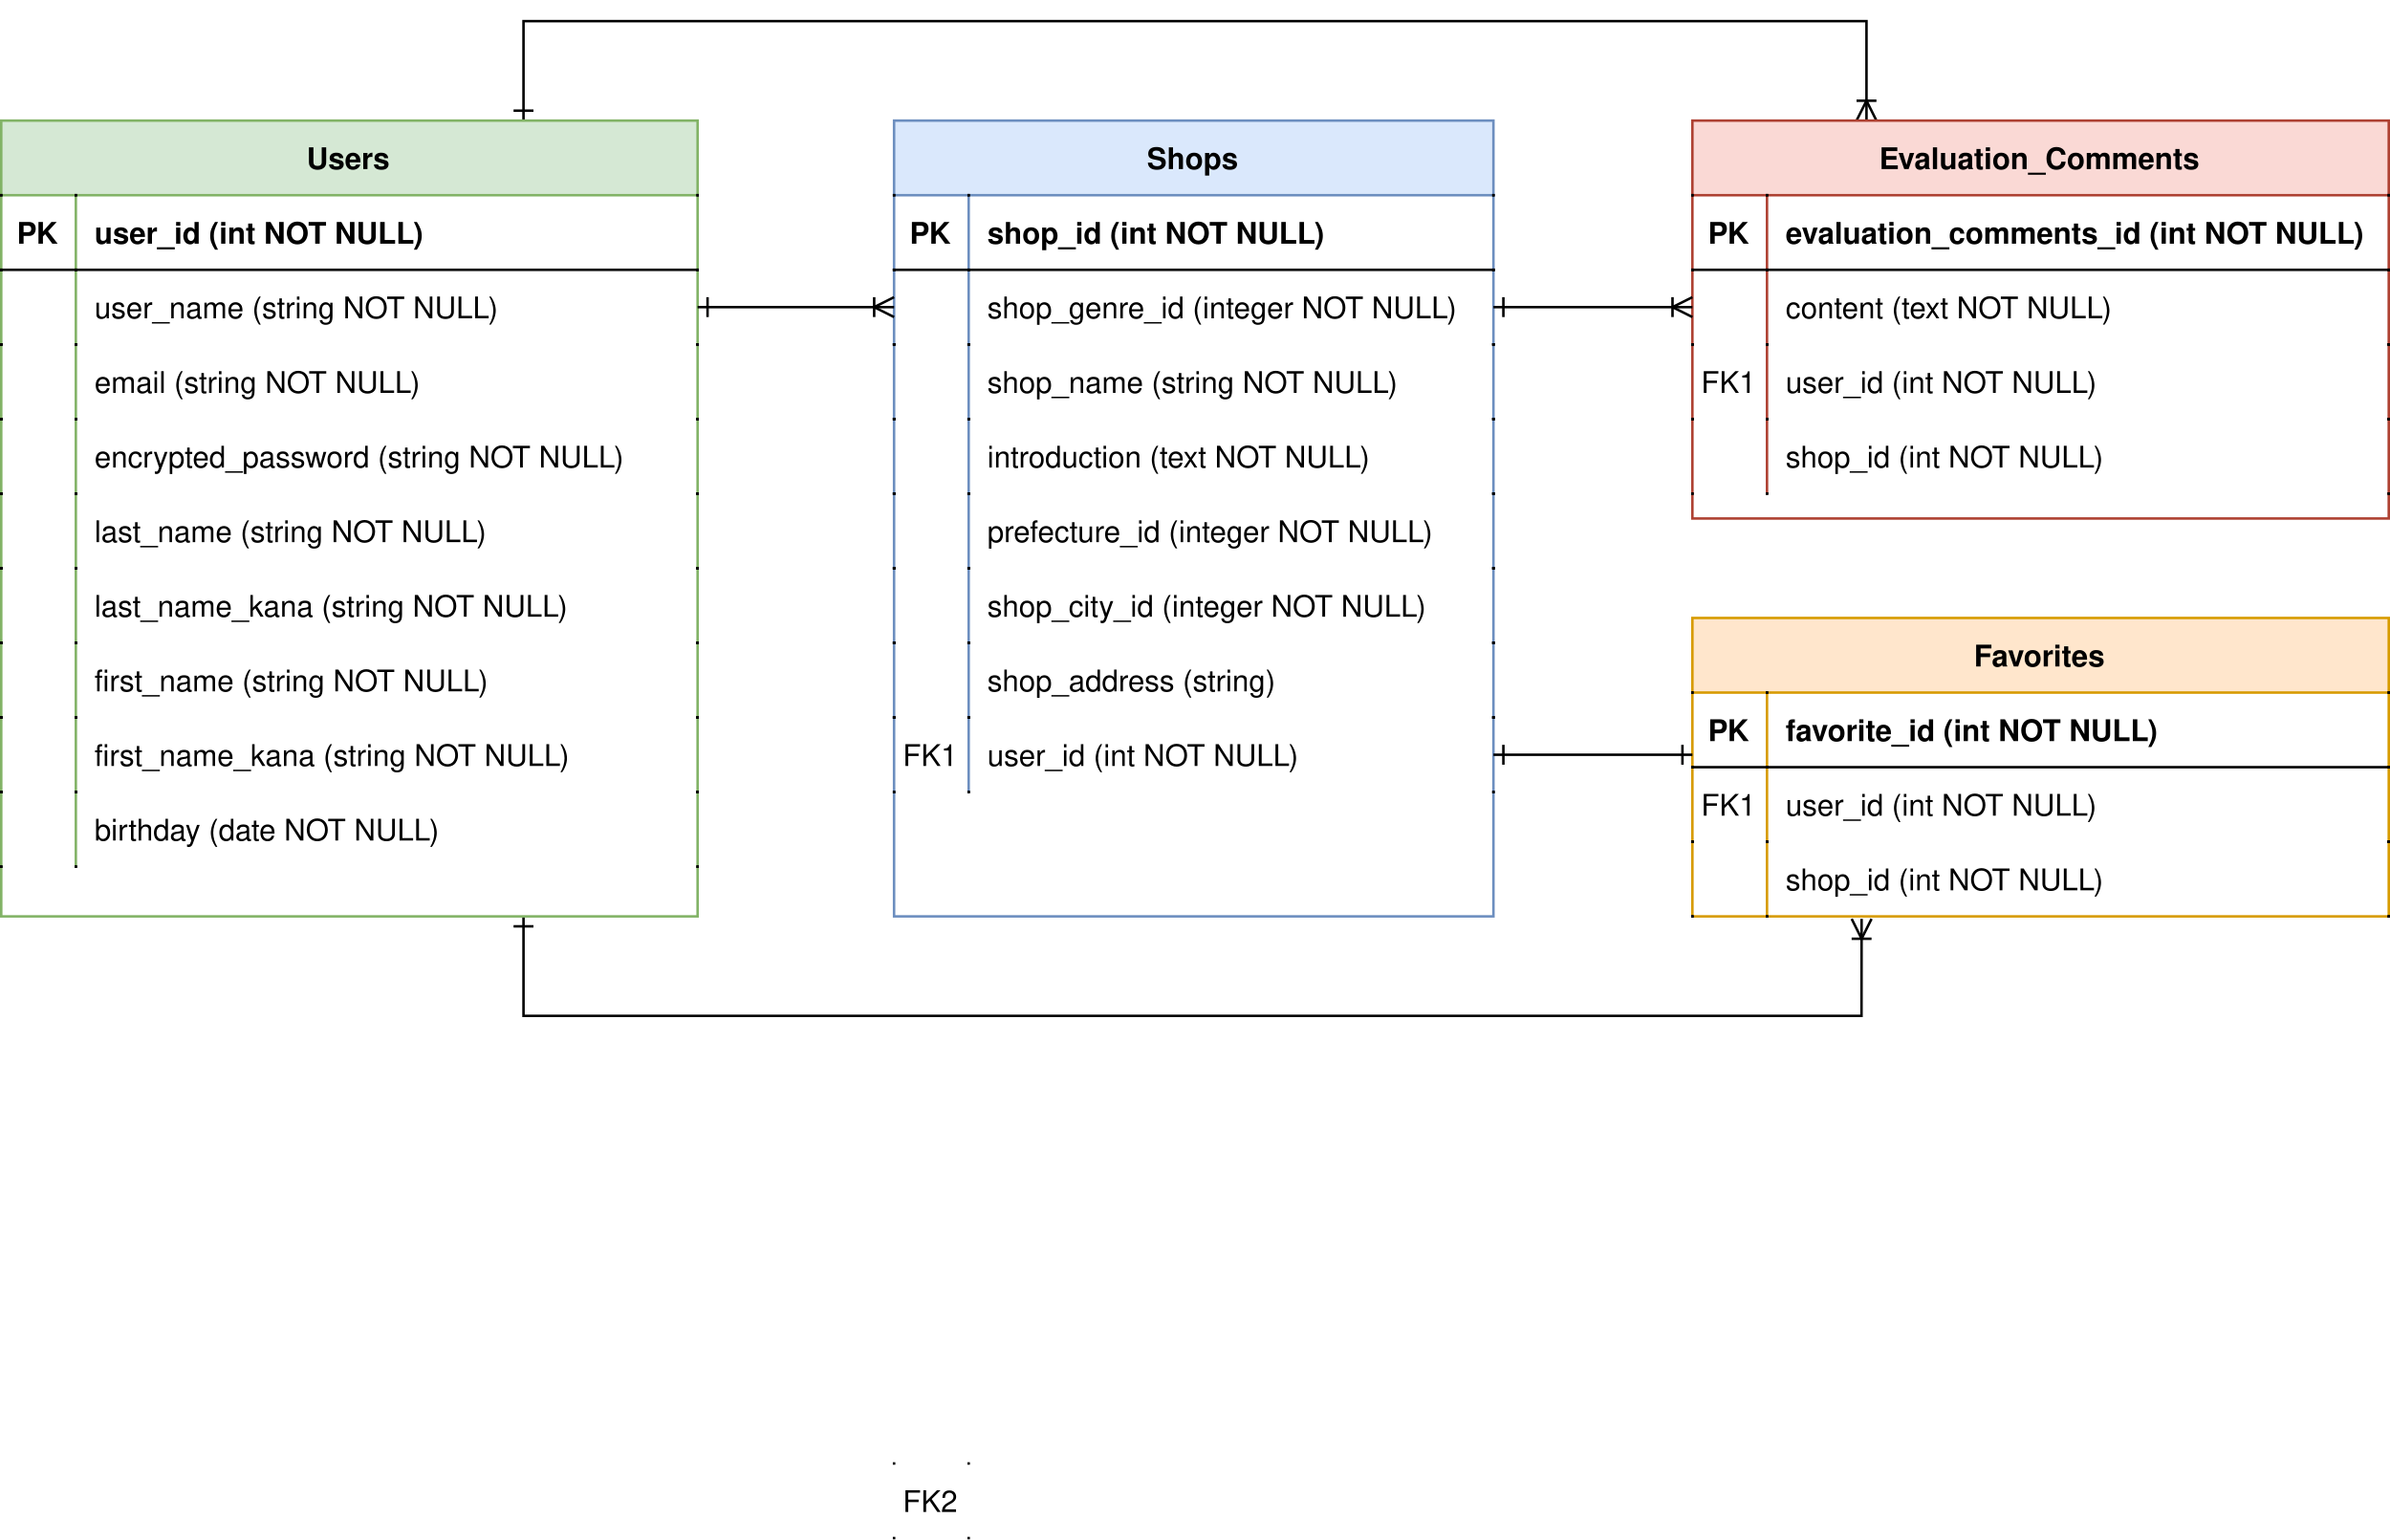
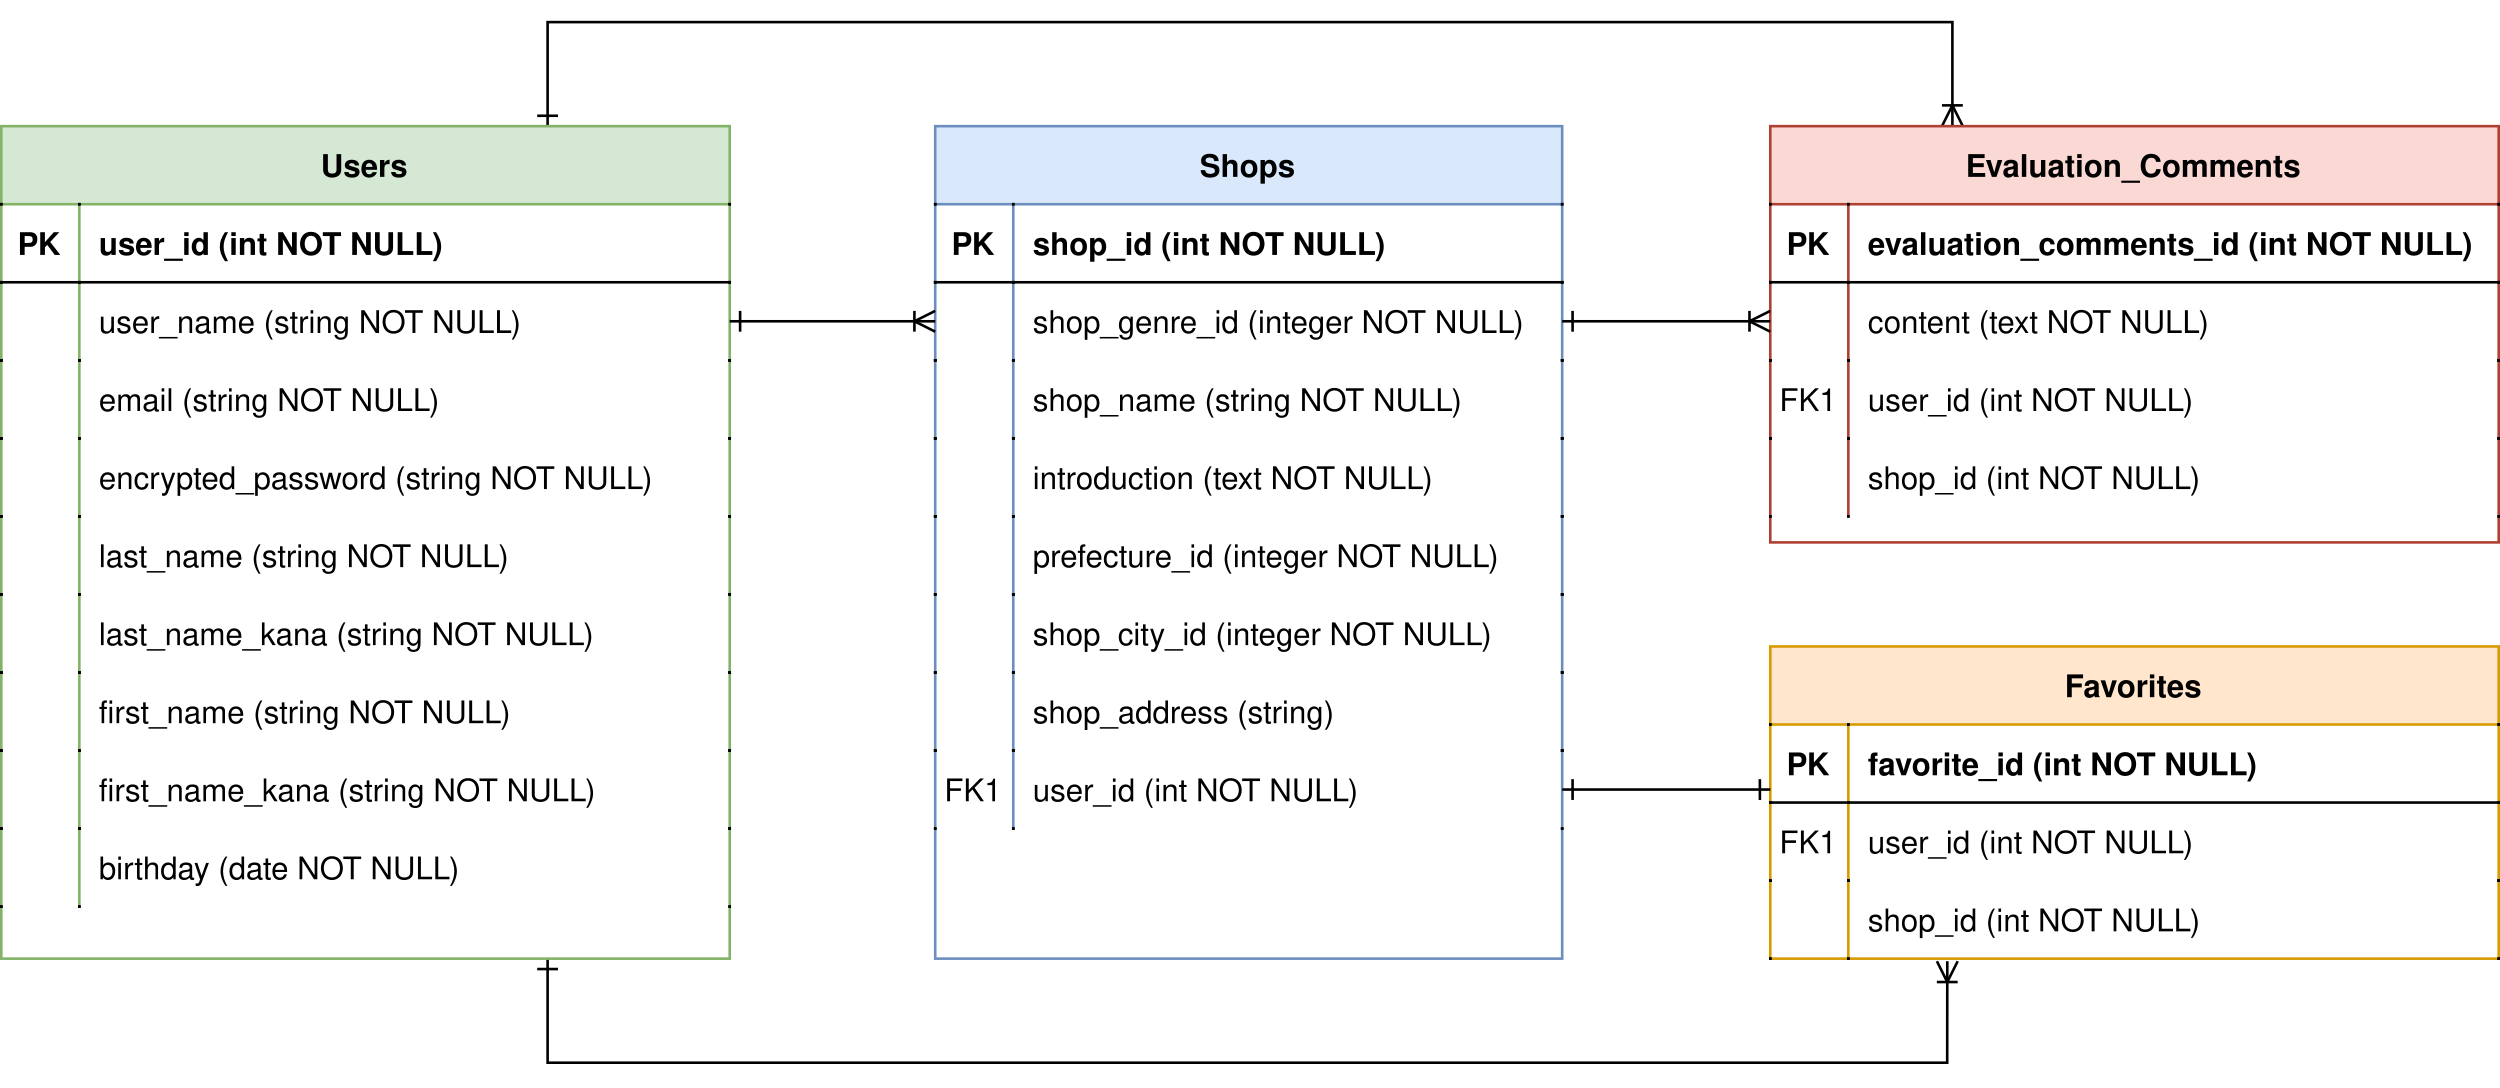
- <svg xmlns="http://www.w3.org/2000/svg" host="65bd71144e" version="1.1" width="961px" height="619px" viewBox="-0.5 -0.5 961 619" content="&lt;mxfile&gt;&lt;diagram id=&quot;bRpvGC1AFuZTaUJ9BBWk&quot; name=&quot;ページ1&quot;&gt;7Z3vc6I4GMf/Gmf23nRUfvry7LZ7M9u929nuzt6+6qQmKrNInBBbvb/+EkgQDWooqCXQ6XQgBgLP8+UDfJvEnnW7WH8iYDn/giEKe8M+XPesj73hcNQfsb+8YJMWWKN+WjAjAUyLBtuCx+A/JApltVUAUbxTkWIc0mC5WzjBUYQmdKcMEIJfd6tNcbjb6hLMkFLwOAGhWvozgHSelvpDb1v+Fwpmc9nywBUnvACysjiTeA4gfs0VWXc965ZgTNOlxfoWhTx2Mi7pdvcHPs0OjKCI6mxgpxu8gHAlzu1xjlkU04OjG3nG7DiXfJGCZ140jikgVCTG6rMCFmoKgggRVjBI1sMQLOMgqZ6WzIMQPoANXlG5I7k2ngZrBL+leeF1WYoe2M74Kt/5lO38URwM/xiEwSxiyxN2lrzFMUExO5YHEFNRYxqE4S0OMUkO34IA+dNJctwE/0a5T9yJj56noo1ceT/5YeVqREWQXxChaJ0rEhH+hPACUbJhVdZS3iL9Qu4Dmf3XrXiGttjtPCccS1YEQrCzbN9Zc9+YwEE0Y7HJ2rOd/sn2/H5Bc3utgZBFNwIUjfEqgnFeSGwhd6bbokRexVJzFKkdVBmLNg1AuD21fT3xxECCl98BmSEqCpY44HK4e2GZypST00GEIySrJWfojNkvO+fb/o3Tc9gB3LL1wXad/fLqhOkiYsJh8uZNIaayV8SVNqZ4KdoJ0VQeBhEB5cvPmFK8EJpUlWRrK2mzm6GTwjmim50UHsmXq+Tr6+cyGcPstKZhArd5ACGKUkpwIINtFgsSVBjVLJL7Id5ngxplRzvKubBaGtfHiaux5N7qvdo8JXsxA/sT+3jY/8CFPOz//c93/vfHw8Mf7zCvkvFp3XG8BJMgmj2kW7p7iXcqJn7dO3h5DUpeXseFoLW7epXgt5m7xXfw0tx1L8jdUaV8XejqVGPqa8fUIMrKF5J9zM5QRNAWtmjGnlIbD9wqOTcZsLLFjrAVCDu6IGEHw2YidqD/5mkSY61ixkZgwY/tA9Mv45SJeC2Rb6P5qppUHV/L8lXfc6oDsNW8nusBVj+sJgFWdXqYXgmGqwkNcMQZy6JhgGNQKeFGE1Z1izrCliasc0nCVnN1rkdYTzusJhFW9XSWBE3Z4a3aYBOUSLrJlJVPYB1lq1DWvyBlh9WcnatRNlNaqygrk7NvFEwCujEfsiVybjRkVbeog2xZyGb/17gIZKvZO9eDrKUdVpMgq1o7CWQBhATFcS8zZE3Bqn6Wjcaq6hF1WC2NVfuSWFU9nfvPg3d4URZcc652ZE0iq2rprGJETOqyVSnVRuNVNYjuwQsmAUXG9cWeTpE7KeyLDb3Rc1+2caa+2J58T5I9aov+L1bUOXpwrC+2LpSlitp5Gy3unptpv1IvaJ3+7G/KmGoBNbQbdKa9Vt1VLdUUmgqymnRnPd0ZukT6j9xpnVrloLW7mvXQ+UM1ELioP/TZCKz6Q015kbFaaRFZqkVk/otMiVQbjdfOJ6oBr0Wdoc+G12p9f67H1laaRJZqEpk2rq9Sqk1mq+8p6URwhuRjv8gG4U0hKKI9pwu2u+SNEK0D+i8vvvEcsfpL1OLLH9f5lY1cidjhpVsNHbn+K//hdrtkTW54yMJBEfyTz8DAiu++sSP+jr+AaJN+cB/wc082TzytnYqyMFcpDQePQU4Thf5QjFdkImpJE57Kuwpb9frFciIoBDR42d3/QbGw4wWbXAVxD9ru+StOr9D1noYE9gXi7w9U90bHqrOFtP23ymukcr8GeQ205WVbeX0NbvqWdUJjydpXRAJ2lonZeUx4WorSVGd9wkvRdm3h2aeU5/vH6leWnoxM7q72g70xGGd9Qwf50O4VWN/+8Nly3SPyPagw/ZuivZv0whEhhU+ZdTjftuqjlnk4afiLwYHpP/QtuSs437bqnDbU+bb1LxWDXhVs1ek0zYY57XqXSL3Jrw52N4SyBvpe0vW2GzqE0m7lEEpbtT0T1po/Rr1Evo0GbDeCsgbAXtL3ths6gtJu5QhKW+0ghxYgCA2Hay0DJxsPV9liB9cqcNX3e2qgq9PQkZOOflgNoqujWj0ompDNkiL4tARx/IoJNBu1JRJvNGq77nF1oLZoKpCzobah4yedVnaOc1RfJ2RSbYFTUCLfRhO26yFXB2GLpgE5G2Eb2kXOaWUXOUc1djLCPv0GETAcs11nuSQM1aZR7zCbJq5oIpBzYVb+e61xmNXv320QZl3V4ZkGpB1PsvoJNxmxruoadYgtj9iiSUHOhthq9s7VEJtJrV2IVZ2dLWJb8ChbIutGc7bV35xXG2e9S3K2mslzPc628rvyXNXfeQ4IncNkUMUHyNoxEq+1fD9e8/Gq+kX3n5txuZbv3Lz3TbRuQZfWpl/NkvO5fN7xZcC/zOLpFi8WSAyOMmlo0RTAEXR6BUOLALIH1rB3amiRIqICqR3U1f6sWtp9TQZuDXdbrxtbpJPCQ4NcrzC2yFOtgwaNLToVZ/OfmDzVR0Bbxk4EY80favRGJZj8OOW3Gsba99MTML7kUCO/mo970affE1H1zUevr6KXP5miBLJGfVHbG3NtMly9bhxnDXC95DAjTzVv3/PshacCaxvPV+/AUE6DnmUrpdpovHajOGvA60UHGnkNGsZ5Kqye+XBVe+WZOX3hG1NtMlzlHGIV55eTy8kkhDdyqrlT08v18lMX3mQzGZacvPAdzCEnXgDyc8j5xVrSnkJO2ycYdQmsnEC/IH8HXmRrT+BIfe84dwJrTURNKRjWMueiOkni/jfLyFc/uYs052KrMihlqwRjmq9OwHL+BUPEa/wP&lt;/diagram&gt;&lt;/mxfile&gt;">
+ <svg xmlns="http://www.w3.org/2000/svg" host="65bd71144e" version="1.1" width="961px" height="418px" viewBox="-0.5 -0.5 961 418" content="&lt;mxfile&gt;&lt;diagram id=&quot;bRpvGC1AFuZTaUJ9BBWk&quot; name=&quot;ページ1&quot;&gt;7Z1hc6I4GMc/jTN7bzoiIPjydNu9meve7Wx3525fdVITlVkkToyt3qe/BBJEgxoK4hLodDoQA4Hn+fMD/k1iz54st58IWC0+Y4jC3qAPtz37Y28wGPQ99pcX7JICe9RPCuYkgEmRtS94Cv5DolBW2wQQrQ8qUoxDGqwOC6c4itCUHpQBQvDbYbUZDg9bXYE5UgqepiBUS/8JIF0kpf7A25f/gYL5QrZsDUfJJ0sgK4szWS8AxG+ZIvu+Z08IxjRZWm4nKOSxk3FJtns48Wl6YARFVGcDJ9ngFYQbcW5PC8yimBwc3ckzZse54osUvPCi8ZoCQkVi7D4rYKGmIIgQYQVWvB6GYLUO4upJySII4SPY4Q2VO5Jr41mwRfBrkhdel6Xoke2Mr/Kdz9jOn8TB8I9BGMwjtjxlZ8lbHBO0ZsfyCNZU1JgFYTjBISbx4dsQIH82jY+b4J8o88lw6qOXmWgjU96Pf1i5GlER5FdEKNpmikSEPyG8RJTsWJWtlLdIv5C7JbP/thfPwBG7XWSEY8uKQAh2nu47be4rEziI5iw2aXuO27/Ynt/Pae6oNRCy6EaAojHeRHCdFRJbyJzpviiWV77UXEVqJ1XGok0DEO5P7VhPPDGQ4NU3QOaIioIVDrgc7l9ZplLlZHQQ4QjJavEZumP2y8550r9zey47gAlbt/br7JdXJ0wXERMOkzdvCjGVvSGutDHFK9FOiGbyMIgIKF9+wZTipdCkqiRHW0m7wwxdFM4Z3Ryk8Ey+hkq+vvxZJGOYndYsjOG2CCBEUUIJDmSwz2JOgnKjmkbyOMTHbFCj7GpHORNWW+P6uHA1FtxbtVebp2RvzcD+zD4e9D9wIQ/6f/39jf/9/vj42y+YV8n4pO54vQLTIJo/JlsOjxLvlkz8tnfy8rIKXl7nhaC1u2qV4LeZu/l38MLcHdbI3VGpfNV0daox9bVjahBl5QvJMWbnKCJoD1s0Z0+pjQdumZybDFjZYkfYEoQd1UhYa9BMxFr6b54mMdbOZ2wElvzYPjD9Mk6ZiNcC+Taar6pJ1fG1KF/1PacqAFvO67kdYPXDahJgVaeH6ZVguJnSAEecsSwaBjgGpRJuNGFVt6gjbGHCunUStpyrczvCetphNYmwqqezImjGDm/TBpugQNJNpqx8AusoW4ayfo2UHZRzdm5G2VRpraKsTM6xUTAN6M58yBbIudGQVd2iDrJFIZv+X6MWyJazd24HWVs7rCZBVrV2YsgCCAlar3upIWsKVvWzbDRWVY+ow2phrDp1YlX1dB7+tH7BizLnmhtqR9YksqqWzmaNiEldtkql2mi8qgbRA3jFJKDIuL7YsxkaTnP7YkNv9NKXbVypL7Yn35Nkj9q8/4vldY62zvXF1oWyVFE7b6P53XNT7ZfqBa3Tn/1dGVMtoIZ2g06116q7qq2aQjNBVpPurJc7QxdI/5k7rVupHLR2V7EeOn+oAgLn9Ye+GoFVf6gpLzJ2Ky0iW7WIzH+RKZBqo/Ha+UQV4DWvM/TV8Fqu78/t2NpKk8hWTSLTxvWVSrXJbPU9JZ0IzpF87BfZILwpBEW0F3TJdhe/EaJtQP/lxXeeK1Z/iFp8+eM2u7KTKxE7vGSrgSvXf2Q/3G8Xr8kNT1k4KIK/8xkYWPH9V3bE3/BnEO2SDx4Cfu7x5rGndVBRFmYqqUqRj4V4Q6YiRNJzp/ImwlY9UcbDd1ZOBIWABq/oYO8nxcKOF+wyFcQ9aL/nLzi5QrdHGhLYF4h/OFHdG52rzhaS9t8rr5HK/QrkZWnLy7Gz+rLu+rZ9QWPx2hdEAnaWsdl5TnhaitJU57uFJ0n2iwnPuaQ83z9Xv7T0ZKgyd7Xv7I3BOOsbusiHTi/H+vYHL/ZweEa+JyWnf1N0DpOeOyIk9ymzCufbUX3UIg8nDX8xODH9h74ldwPn21Gd04Y6347+pWLQq4KjOp2m2TCXXe8CqTf51cHphlBWQN86XW+noUMonVYOoXRU2zNmrflj1Avk22jAdiMoKwBsnb6309ARlE4rR1A6agc5tARBaDhcKxk42Xi4yhY7uJaBq77fUwFd3YaOnHT1w2oQXV3V6kHRlOxWFMHnFViv3zCBZqO2QOKNRm3XPa4K1OZNBXI11DZ0/KTbys5xrurrhEyqLXAKCuTbaMJ2PeSqIGzeNCBXI2xDu8i5rewi56rGTkrY558gAoZjtussF4eh3DTqHWaTxOVNBHItzMp/rzUOs/r9uw3C7FB1eGYBaceTrH7CTUbsUHWNOsQWR2zepCBXQ2w5e+dmiE2l1i7Eqs7OHrEteJQtkHWjOdvqb86rjLNenZwtZ/LcjrOt/K68oervvASELmA8qOIDZO0YiddKvh+v8XiVXMhk/54vA/7lB88TvFwiMZjGpKEoMwBH0O3lDEUByLHsQa/WWZi0+yZYwwro7HVjUZQUeoVvqHWORfHUV82GjkXx9K8Vg+6wnvreifaMnQrGtmtoSgElmHz79VsN4/z7aXEY1zk0xS/n+93uG2pbiV5fRS9/MkUxZI39Yq8CuTYZrl437q8CuNY5LMVTzb6mzHbntXLon3di6J9Bz7KlUm00XrtRfxXgtdaBKV5Dh/15rRz256m9uMyf7q5Aqk2Gq5xzquR8ZHI5nrTuTk5Ndmk6sl52qru7dOa7gpPd1T/nmLgvZ+ccE2GsbsoxbZ9g1CWwaAL9nPxZt0rgSH3vuHYCK03E+1IwuM4cfeqkesffRCJf/eQuEhGIrYqglK0SjGm2OgGrxWcMEa/xPw==&lt;/diagram&gt;&lt;/mxfile&gt;">
  <defs>
    <clipPath id="mx-clip-359-78-30-30-0">
      <rect x="359" y="78" width="30" height="30" />
    </clipPath>
    <clipPath id="mx-clip-395-78-205-30-0">
      <rect x="395" y="78" width="205" height="30" />
    </clipPath>
    <clipPath id="mx-clip-395-108-205-30-0">
      <rect x="395" y="108" width="205" height="30" />
    </clipPath>
    <clipPath id="mx-clip-395-138-205-30-0">
      <rect x="395" y="138" width="205" height="30" />
    </clipPath>
    <clipPath id="mx-clip-395-168-205-30-0">
      <rect x="395" y="168" width="205" height="30" />
    </clipPath>
    <clipPath id="mx-clip-395-198-205-30-0">
      <rect x="395" y="198" width="205" height="30" />
    </clipPath>
    <clipPath id="mx-clip-395-228-205-30-0">
      <rect x="395" y="228" width="205" height="30" />
    </clipPath>
    <clipPath id="mx-clip-395-258-205-30-0">
      <rect x="395" y="258" width="205" height="30" />
    </clipPath>
    <clipPath id="mx-clip-359-288-30-30-0">
      <rect x="359" y="288" width="30" height="30" />
    </clipPath>
    <clipPath id="mx-clip-395-288-205-30-0">
      <rect x="395" y="288" width="205" height="30" />
    </clipPath>
    <clipPath id="mx-clip-680-278-30-30-0">
      <rect x="680" y="278" width="30" height="30" />
    </clipPath>
    <clipPath id="mx-clip-716-278-244-30-0">
      <rect x="716" y="278" width="244" height="30" />
    </clipPath>
    <clipPath id="mx-clip-680-308-30-30-0">
      <rect x="680" y="308" width="30" height="30" />
    </clipPath>
    <clipPath id="mx-clip-716-308-244-30-0">
      <rect x="716" y="308" width="244" height="30" />
    </clipPath>
    <clipPath id="mx-clip-716-338-244-30-0">
      <rect x="716" y="338" width="244" height="30" />
    </clipPath>
    <clipPath id="mx-clip-0-78-30-30-0">
      <rect x="0" y="78" width="30" height="30" />
    </clipPath>
    <clipPath id="mx-clip-36-78-244-30-0">
      <rect x="36" y="78" width="244" height="30" />
    </clipPath>
    <clipPath id="mx-clip-36-108-244-30-0">
      <rect x="36" y="108" width="244" height="30" />
    </clipPath>
    <clipPath id="mx-clip-36-138-244-30-0">
      <rect x="36" y="138" width="244" height="30" />
    </clipPath>
    <clipPath id="mx-clip-36-168-244-30-0">
      <rect x="36" y="168" width="244" height="30" />
    </clipPath>
    <clipPath id="mx-clip-36-198-244-30-0">
      <rect x="36" y="198" width="244" height="30" />
    </clipPath>
    <clipPath id="mx-clip-36-228-244-30-0">
      <rect x="36" y="228" width="244" height="30" />
    </clipPath>
    <clipPath id="mx-clip-36-258-244-30-0">
      <rect x="36" y="258" width="244" height="30" />
    </clipPath>
    <clipPath id="mx-clip-36-288-244-30-0">
      <rect x="36" y="288" width="244" height="30" />
    </clipPath>
    <clipPath id="mx-clip-36-318-244-30-0">
      <rect x="36" y="318" width="244" height="30" />
-     </clipPath>
-     <clipPath id="mx-clip-359-588-30-30-0">
-       <rect x="359" y="588" width="30" height="30" />
    </clipPath>
    <clipPath id="mx-clip-680-78-30-30-0">
      <rect x="680" y="78" width="30" height="30" />
    </clipPath>
    <clipPath id="mx-clip-716-78-244-30-0">
      <rect x="716" y="78" width="244" height="30" />
    </clipPath>
    <clipPath id="mx-clip-716-108-244-30-0">
      <rect x="716" y="108" width="244" height="30" />
    </clipPath>
    <clipPath id="mx-clip-680-138-30-30-0">
      <rect x="680" y="138" width="30" height="30" />
    </clipPath>
    <clipPath id="mx-clip-716-138-244-30-0">
      <rect x="716" y="138" width="244" height="30" />
    </clipPath>
    <clipPath id="mx-clip-716-168-244-30-0">
      <rect x="716" y="168" width="244" height="30" />
    </clipPath>
  </defs>
  <g>
    <path d="M 359 78 L 359 48 L 600 48 L 600 78" fill="#dae8fc" stroke="#6c8ebf" stroke-miterlimit="10" pointer-events="all" />
    <path d="M 359 78 L 359 368 L 600 368 L 600 78" fill="none" stroke="#6c8ebf" stroke-miterlimit="10" pointer-events="none" />
    <path d="M 359 78 L 600 78" fill="none" stroke="#6c8ebf" stroke-miterlimit="10" pointer-events="none" />
    <path d="M 389 78 L 389 108 L 389 138 L 389 168 L 389 198 L 389 228 L 389 258 L 389 288 L 389 318" fill="none" stroke="#6c8ebf" stroke-miterlimit="10" pointer-events="none" />
    <g fill="#000000" font-family="Helvetica" font-weight="bold" pointer-events="none" text-anchor="middle" font-size="12px">
      <text x="479" y="67.5">
                Shops
            </text>
    </g>
    <path d="M 359 78 M 600 78 M 600 108 L 359 108" fill="none" stroke="rgb(0, 0, 0)" stroke-linecap="square" stroke-miterlimit="10" pointer-events="none" />
    <path d="M 359 78 M 389 78 M 389 108 M 359 108" fill="none" stroke="rgb(0, 0, 0)" stroke-linecap="square" stroke-miterlimit="10" pointer-events="none" />
    <g fill="rgb(0, 0, 0)" font-family="Helvetica" font-weight="bold" pointer-events="none" clip-path="url(#mx-clip-359-78-30-30-0)" text-anchor="middle" font-size="12px">
      <text x="373.5" y="97.5">
                PK
            </text>
    </g>
    <path d="M 389 78 M 600 78 M 600 108 M 389 108" fill="none" stroke="rgb(0, 0, 0)" stroke-linecap="square" stroke-miterlimit="10" pointer-events="none" />
    <g fill="rgb(0, 0, 0)" font-family="Helvetica" font-weight="bold" text-decoration="underline" pointer-events="none" clip-path="url(#mx-clip-395-78-205-30-0)" font-size="12px">
      <text x="396.5" y="97.5">
                shop_id (int NOT NULL)
            </text>
    </g>
    <path d="M 359 108 M 600 108 M 600 138 M 359 138" fill="none" stroke="rgb(0, 0, 0)" stroke-linecap="square" stroke-miterlimit="10" pointer-events="none" />
    <path d="M 359 108 M 389 108 M 389 138 M 359 138" fill="none" stroke="rgb(0, 0, 0)" stroke-linecap="square" stroke-miterlimit="10" pointer-events="none" />
    <path d="M 389 108 M 600 108 M 600 138 M 389 138" fill="none" stroke="rgb(0, 0, 0)" stroke-linecap="square" stroke-miterlimit="10" pointer-events="none" />
    <g fill="rgb(0, 0, 0)" font-family="Helvetica" pointer-events="none" clip-path="url(#mx-clip-395-108-205-30-0)" font-size="12px">
      <text x="396.5" y="127.5">
                shop_genre_id (integer NOT NULL)
            </text>
    </g>
    <path d="M 359 138 M 600 138 M 600 168 M 359 168" fill="none" stroke="rgb(0, 0, 0)" stroke-linecap="square" stroke-miterlimit="10" pointer-events="none" />
    <path d="M 359 138 M 389 138 M 389 168 M 359 168" fill="none" stroke="rgb(0, 0, 0)" stroke-linecap="square" stroke-miterlimit="10" pointer-events="none" />
    <path d="M 389 138 M 600 138 M 600 168 M 389 168" fill="none" stroke="rgb(0, 0, 0)" stroke-linecap="square" stroke-miterlimit="10" pointer-events="none" />
    <g fill="rgb(0, 0, 0)" font-family="Helvetica" pointer-events="none" clip-path="url(#mx-clip-395-138-205-30-0)" font-size="12px">
      <text x="396.5" y="157.5">
                shop_name (string NOT NULL)
            </text>
    </g>
    <path d="M 359 168 M 600 168 M 600 198 M 359 198" fill="none" stroke="rgb(0, 0, 0)" stroke-linecap="square" stroke-miterlimit="10" pointer-events="none" />
    <path d="M 359 168 M 389 168 M 389 198 M 359 198" fill="none" stroke="rgb(0, 0, 0)" stroke-linecap="square" stroke-miterlimit="10" pointer-events="none" />
    <path d="M 389 168 M 600 168 M 600 198 M 389 198" fill="none" stroke="rgb(0, 0, 0)" stroke-linecap="square" stroke-miterlimit="10" pointer-events="none" />
    <g fill="rgb(0, 0, 0)" font-family="Helvetica" pointer-events="none" clip-path="url(#mx-clip-395-168-205-30-0)" font-size="12px">
      <text x="396.5" y="187.5">
                introduction (text NOT NULL)
            </text>
    </g>
    <path d="M 359 198 M 600 198 M 600 228 M 359 228" fill="none" stroke="rgb(0, 0, 0)" stroke-linecap="square" stroke-miterlimit="10" pointer-events="none" />
    <path d="M 359 198 M 389 198 M 389 228 M 359 228" fill="none" stroke="rgb(0, 0, 0)" stroke-linecap="square" stroke-miterlimit="10" pointer-events="none" />
    <path d="M 389 198 M 600 198 M 600 228 M 389 228" fill="none" stroke="rgb(0, 0, 0)" stroke-linecap="square" stroke-miterlimit="10" pointer-events="none" />
    <g fill="rgb(0, 0, 0)" font-family="Helvetica" pointer-events="none" clip-path="url(#mx-clip-395-198-205-30-0)" font-size="12px">
      <text x="396.5" y="217.5">
                prefecture_id (integer NOT NULL)
            </text>
    </g>
    <path d="M 359 228 M 600 228 M 600 258 M 359 258" fill="none" stroke="rgb(0, 0, 0)" stroke-linecap="square" stroke-miterlimit="10" pointer-events="none" />
    <path d="M 359 228 M 389 228 M 389 258 M 359 258" fill="none" stroke="rgb(0, 0, 0)" stroke-linecap="square" stroke-miterlimit="10" pointer-events="none" />
    <path d="M 389 228 M 600 228 M 600 258 M 389 258" fill="none" stroke="rgb(0, 0, 0)" stroke-linecap="square" stroke-miterlimit="10" pointer-events="none" />
    <g fill="rgb(0, 0, 0)" font-family="Helvetica" pointer-events="none" clip-path="url(#mx-clip-395-228-205-30-0)" font-size="12px">
      <text x="396.5" y="247.5">
                shop_city_id (integer NOT NULL)
            </text>
    </g>
    <path d="M 359 258 M 600 258 M 600 288 M 359 288" fill="none" stroke="rgb(0, 0, 0)" stroke-linecap="square" stroke-miterlimit="10" pointer-events="none" />
    <path d="M 359 258 M 389 258 M 389 288 M 359 288" fill="none" stroke="rgb(0, 0, 0)" stroke-linecap="square" stroke-miterlimit="10" pointer-events="none" />
    <path d="M 389 258 M 600 258 M 600 288 M 389 288" fill="none" stroke="rgb(0, 0, 0)" stroke-linecap="square" stroke-miterlimit="10" pointer-events="none" />
    <g fill="rgb(0, 0, 0)" font-family="Helvetica" pointer-events="none" clip-path="url(#mx-clip-395-258-205-30-0)" font-size="12px">
      <text x="396.5" y="277.5">
                shop_address (string)
            </text>
    </g>
    <path d="M 359 288 M 600 288 M 600 318 M 359 318" fill="none" stroke="rgb(0, 0, 0)" stroke-linecap="square" stroke-miterlimit="10" pointer-events="none" />
    <path d="M 359 288 M 389 288 M 389 318 M 359 318" fill="none" stroke="rgb(0, 0, 0)" stroke-linecap="square" stroke-miterlimit="10" pointer-events="none" />
    <g fill="rgb(0, 0, 0)" font-family="Helvetica" pointer-events="none" clip-path="url(#mx-clip-359-288-30-30-0)" text-anchor="middle" font-size="12px">
      <text x="373.5" y="307.5">
                FK1
            </text>
    </g>
    <path d="M 389 288 M 600 288 M 600 318 M 389 318" fill="none" stroke="rgb(0, 0, 0)" stroke-linecap="square" stroke-miterlimit="10" pointer-events="none" />
    <g fill="rgb(0, 0, 0)" font-family="Helvetica" pointer-events="none" clip-path="url(#mx-clip-395-288-205-30-0)" font-size="12px">
      <text x="396.5" y="307.5">
                user_id (int NOT NULL)
            </text>
    </g>
    <path d="M 680 278 L 680 248 L 960 248 L 960 278" fill="#ffe6cc" stroke="#d79b00" stroke-miterlimit="10" pointer-events="none" />
    <path d="M 680 278 L 680 368 L 960 368 L 960 278" fill="none" stroke="#d79b00" stroke-miterlimit="10" pointer-events="none" />
    <path d="M 680 278 L 960 278" fill="none" stroke="#d79b00" stroke-miterlimit="10" pointer-events="none" />
    <path d="M 710 278 L 710 308 L 710 338 L 710 368" fill="none" stroke="#d79b00" stroke-miterlimit="10" pointer-events="none" />
    <g fill="#000000" font-family="Helvetica" font-weight="bold" pointer-events="none" text-anchor="middle" font-size="12px">
      <text x="819.5" y="267.5">
                Favorites
            </text>
    </g>
    <path d="M 680 278 M 960 278 M 960 308 L 680 308" fill="none" stroke="rgb(0, 0, 0)" stroke-linecap="square" stroke-miterlimit="10" pointer-events="none" />
    <path d="M 680 278 M 710 278 M 710 308 M 680 308" fill="none" stroke="rgb(0, 0, 0)" stroke-linecap="square" stroke-miterlimit="10" pointer-events="none" />
    <g fill="rgb(0, 0, 0)" font-family="Helvetica" font-weight="bold" pointer-events="none" clip-path="url(#mx-clip-680-278-30-30-0)" text-anchor="middle" font-size="12px">
      <text x="694.5" y="297.5">
                PK
            </text>
    </g>
    <path d="M 710 278 M 960 278 M 960 308 M 710 308" fill="none" stroke="rgb(0, 0, 0)" stroke-linecap="square" stroke-miterlimit="10" pointer-events="none" />
    <g fill="rgb(0, 0, 0)" font-family="Helvetica" font-weight="bold" text-decoration="underline" pointer-events="none" clip-path="url(#mx-clip-716-278-244-30-0)" font-size="12px">
      <text x="717.5" y="297.5">
                favorite_id (int NOT NULL)
            </text>
    </g>
    <path d="M 680 308 M 960 308 M 960 338 M 680 338" fill="none" stroke="rgb(0, 0, 0)" stroke-linecap="square" stroke-miterlimit="10" pointer-events="none" />
    <path d="M 680 308 M 710 308 M 710 338 M 680 338" fill="none" stroke="rgb(0, 0, 0)" stroke-linecap="square" stroke-miterlimit="10" pointer-events="none" />
    <g fill="rgb(0, 0, 0)" font-family="Helvetica" pointer-events="none" clip-path="url(#mx-clip-680-308-30-30-0)" text-anchor="middle" font-size="12px">
      <text x="694.5" y="327.5">
                FK1
            </text>
    </g>
    <path d="M 710 308 M 960 308 M 960 338 M 710 338" fill="none" stroke="rgb(0, 0, 0)" stroke-linecap="square" stroke-miterlimit="10" pointer-events="none" />
    <g fill="rgb(0, 0, 0)" font-family="Helvetica" pointer-events="none" clip-path="url(#mx-clip-716-308-244-30-0)" font-size="12px">
      <text x="717.5" y="327.5">
                user_id (int NOT NULL)
            </text>
    </g>
    <path d="M 680 338 M 960 338 M 960 368 M 680 368" fill="none" stroke="rgb(0, 0, 0)" stroke-linecap="square" stroke-miterlimit="10" pointer-events="none" />
    <path d="M 680 338 M 710 338 M 710 368 M 680 368" fill="none" stroke="rgb(0, 0, 0)" stroke-linecap="square" stroke-miterlimit="10" pointer-events="none" />
    <path d="M 710 338 M 960 338 M 960 368 M 710 368" fill="none" stroke="rgb(0, 0, 0)" stroke-linecap="square" stroke-miterlimit="10" pointer-events="none" />
    <g fill="rgb(0, 0, 0)" font-family="Helvetica" pointer-events="none" clip-path="url(#mx-clip-716-338-244-30-0)" font-size="12px">
      <text x="717.5" y="357.5">
                shop_id (int NOT NULL)
            </text>
    </g>
    <path d="M 210 48 L 210 8 L 750 8 L 750 48" fill="none" stroke="rgb(0, 0, 0)" stroke-miterlimit="10" pointer-events="none" />
    <path d="M 206 44 L 214 44" fill="none" stroke="rgb(0, 0, 0)" stroke-miterlimit="10" pointer-events="none" />
    <path d="M 746 40 L 754 40 M 754 48 L 750 40 L 746 48" fill="none" stroke="rgb(0, 0, 0)" stroke-miterlimit="10" pointer-events="none" />
    <path d="M 210 368 L 210 408 L 748 408 L 748.04 368.99" fill="none" stroke="rgb(0, 0, 0)" stroke-miterlimit="10" pointer-events="none" />
    <path d="M 214 372 L 206 372" fill="none" stroke="rgb(0, 0, 0)" stroke-miterlimit="10" pointer-events="none" />
    <path d="M 752.03 376.99 L 744.03 376.99 M 744.04 368.99 L 748.03 376.99 L 752.04 368.99" fill="none" stroke="rgb(0, 0, 0)" stroke-miterlimit="10" pointer-events="none" />
    <path d="M 0 78 L 0 48 L 280 48 L 280 78" fill="#d5e8d4" stroke="#82b366" stroke-miterlimit="10" pointer-events="none" />
    <path d="M 0 78 L 0 368 L 280 368 L 280 78" fill="none" stroke="#82b366" stroke-miterlimit="10" pointer-events="none" />
    <path d="M 0 78 L 280 78" fill="none" stroke="#82b366" stroke-miterlimit="10" pointer-events="none" />
    <path d="M 30 78 L 30 108 L 30 138 L 30 168 L 30 198 L 30 228 L 30 258 L 30 288 L 30 318 L 30 348" fill="none" stroke="#82b366" stroke-miterlimit="10" pointer-events="none" />
    <g fill="#000000" font-family="Helvetica" font-weight="bold" pointer-events="none" text-anchor="middle" font-size="12px">
      <text x="139.5" y="67.5">
                Users
            </text>
    </g>
    <path d="M 0 78 M 280 78 M 280 108 L 0 108" fill="none" stroke="rgb(0, 0, 0)" stroke-linecap="square" stroke-miterlimit="10" pointer-events="none" />
    <path d="M 0 78 M 30 78 M 30 108 M 0 108" fill="none" stroke="rgb(0, 0, 0)" stroke-linecap="square" stroke-miterlimit="10" pointer-events="none" />
    <g fill="rgb(0, 0, 0)" font-family="Helvetica" font-weight="bold" pointer-events="none" clip-path="url(#mx-clip-0-78-30-30-0)" text-anchor="middle" font-size="12px">
      <text x="14.5" y="97.5">
                PK
            </text>
    </g>
    <path d="M 30 78 M 280 78 M 280 108 M 30 108" fill="none" stroke="rgb(0, 0, 0)" stroke-linecap="square" stroke-miterlimit="10" pointer-events="none" />
    <g fill="rgb(0, 0, 0)" font-family="Helvetica" font-weight="bold" text-decoration="underline" pointer-events="none" clip-path="url(#mx-clip-36-78-244-30-0)" font-size="12px">
      <text x="37.5" y="97.5">
                user_id (int NOT NULL)
            </text>
    </g>
    <path d="M 0 108 M 280 108 M 280 138 M 0 138" fill="none" stroke="rgb(0, 0, 0)" stroke-linecap="square" stroke-miterlimit="10" pointer-events="none" />
    <path d="M 0 108 M 30 108 M 30 138 M 0 138" fill="none" stroke="rgb(0, 0, 0)" stroke-linecap="square" stroke-miterlimit="10" pointer-events="none" />
    <path d="M 30 108 M 280 108 M 280 138 M 30 138" fill="none" stroke="rgb(0, 0, 0)" stroke-linecap="square" stroke-miterlimit="10" pointer-events="none" />
    <g fill="rgb(0, 0, 0)" font-family="Helvetica" pointer-events="none" clip-path="url(#mx-clip-36-108-244-30-0)" font-size="12px">
      <text x="37.5" y="127.5">
                user_name (string NOT NULL)
            </text>
    </g>
    <path d="M 0 138 M 280 138 M 280 168 M 0 168" fill="none" stroke="rgb(0, 0, 0)" stroke-linecap="square" stroke-miterlimit="10" pointer-events="none" />
    <path d="M 0 138 M 30 138 M 30 168 M 0 168" fill="none" stroke="rgb(0, 0, 0)" stroke-linecap="square" stroke-miterlimit="10" pointer-events="none" />
    <path d="M 30 138 M 280 138 M 280 168 M 30 168" fill="none" stroke="rgb(0, 0, 0)" stroke-linecap="square" stroke-miterlimit="10" pointer-events="none" />
    <g fill="rgb(0, 0, 0)" font-family="Helvetica" pointer-events="none" clip-path="url(#mx-clip-36-138-244-30-0)" font-size="12px">
      <text x="37.5" y="157.5">
                email (string NOT NULL)
            </text>
    </g>
    <path d="M 0 168 M 280 168 M 280 198 M 0 198" fill="none" stroke="rgb(0, 0, 0)" stroke-linecap="square" stroke-miterlimit="10" pointer-events="none" />
    <path d="M 0 168 M 30 168 M 30 198 M 0 198" fill="none" stroke="rgb(0, 0, 0)" stroke-linecap="square" stroke-miterlimit="10" pointer-events="none" />
    <path d="M 30 168 M 280 168 M 280 198 M 30 198" fill="none" stroke="rgb(0, 0, 0)" stroke-linecap="square" stroke-miterlimit="10" pointer-events="none" />
    <g fill="rgb(0, 0, 0)" font-family="Helvetica" pointer-events="none" clip-path="url(#mx-clip-36-168-244-30-0)" font-size="12px">
      <text x="37.5" y="187.5">
                encrypted_password (string NOT NULL)
            </text>
    </g>
    <path d="M 0 198 M 280 198 M 280 228 M 0 228" fill="none" stroke="rgb(0, 0, 0)" stroke-linecap="square" stroke-miterlimit="10" pointer-events="none" />
    <path d="M 0 198 M 30 198 M 30 228 M 0 228" fill="none" stroke="rgb(0, 0, 0)" stroke-linecap="square" stroke-miterlimit="10" pointer-events="none" />
    <path d="M 30 198 M 280 198 M 280 228 M 30 228" fill="none" stroke="rgb(0, 0, 0)" stroke-linecap="square" stroke-miterlimit="10" pointer-events="none" />
    <g fill="rgb(0, 0, 0)" font-family="Helvetica" pointer-events="none" clip-path="url(#mx-clip-36-198-244-30-0)" font-size="12px">
      <text x="37.5" y="217.5">
                last_name (string NOT NULL)
            </text>
    </g>
    <path d="M 0 228 M 280 228 M 280 258 M 0 258" fill="none" stroke="rgb(0, 0, 0)" stroke-linecap="square" stroke-miterlimit="10" pointer-events="none" />
    <path d="M 0 228 M 30 228 M 30 258 M 0 258" fill="none" stroke="rgb(0, 0, 0)" stroke-linecap="square" stroke-miterlimit="10" pointer-events="none" />
    <path d="M 30 228 M 280 228 M 280 258 M 30 258" fill="none" stroke="rgb(0, 0, 0)" stroke-linecap="square" stroke-miterlimit="10" pointer-events="none" />
    <g fill="rgb(0, 0, 0)" font-family="Helvetica" pointer-events="none" clip-path="url(#mx-clip-36-228-244-30-0)" font-size="12px">
      <text x="37.5" y="247.5">
                last_name_kana (string NOT NULL)
            </text>
    </g>
    <path d="M 0 258 M 280 258 M 280 288 M 0 288" fill="none" stroke="rgb(0, 0, 0)" stroke-linecap="square" stroke-miterlimit="10" pointer-events="none" />
    <path d="M 0 258 M 30 258 M 30 288 M 0 288" fill="none" stroke="rgb(0, 0, 0)" stroke-linecap="square" stroke-miterlimit="10" pointer-events="none" />
    <path d="M 30 258 M 280 258 M 280 288 M 30 288" fill="none" stroke="rgb(0, 0, 0)" stroke-linecap="square" stroke-miterlimit="10" pointer-events="none" />
    <g fill="rgb(0, 0, 0)" font-family="Helvetica" pointer-events="none" clip-path="url(#mx-clip-36-258-244-30-0)" font-size="12px">
      <text x="37.5" y="277.5">
                first_name (string NOT NULL)
            </text>
    </g>
    <path d="M 0 288 M 280 288 M 280 318 M 0 318" fill="none" stroke="rgb(0, 0, 0)" stroke-linecap="square" stroke-miterlimit="10" pointer-events="none" />
    <path d="M 0 288 M 30 288 M 30 318 M 0 318" fill="none" stroke="rgb(0, 0, 0)" stroke-linecap="square" stroke-miterlimit="10" pointer-events="none" />
    <path d="M 30 288 M 280 288 M 280 318 M 30 318" fill="none" stroke="rgb(0, 0, 0)" stroke-linecap="square" stroke-miterlimit="10" pointer-events="none" />
    <g fill="rgb(0, 0, 0)" font-family="Helvetica" pointer-events="none" clip-path="url(#mx-clip-36-288-244-30-0)" font-size="12px">
      <text x="37.5" y="307.5">
                first_name_kana (string NOT NULL)
            </text>
    </g>
    <path d="M 0 318 M 280 318 M 280 348 M 0 348" fill="none" stroke="rgb(0, 0, 0)" stroke-linecap="square" stroke-miterlimit="10" pointer-events="none" />
    <path d="M 0 318 M 30 318 M 30 348 M 0 348" fill="none" stroke="rgb(0, 0, 0)" stroke-linecap="square" stroke-miterlimit="10" pointer-events="none" />
    <path d="M 30 318 M 280 318 M 280 348 M 30 348" fill="none" stroke="rgb(0, 0, 0)" stroke-linecap="square" stroke-miterlimit="10" pointer-events="none" />
    <g fill="rgb(0, 0, 0)" font-family="Helvetica" pointer-events="none" clip-path="url(#mx-clip-36-318-244-30-0)" font-size="12px">
      <text x="37.5" y="337.5">
                birthday (date NOT NULL)
            </text>
    </g>
-     <path d="M 359 588 M 389 588 M 389 618 M 359 618" fill="none" stroke="rgb(0, 0, 0)" stroke-linecap="square" stroke-miterlimit="10" pointer-events="none" />
-     <g fill="rgb(0, 0, 0)" font-family="Helvetica" pointer-events="none" clip-path="url(#mx-clip-359-588-30-30-0)" text-anchor="middle" font-size="12px">
-       <text x="373.5" y="607.5">
-                 FK2
-             </text>
-     </g>
    <path d="M 680 78 L 680 48 L 960 48 L 960 78" fill="#fad9d5" stroke="#ae4132" stroke-miterlimit="10" pointer-events="none" />
    <path d="M 680 78 L 680 208 L 960 208 L 960 78" fill="none" stroke="#ae4132" stroke-miterlimit="10" pointer-events="none" />
    <path d="M 680 78 L 960 78" fill="none" stroke="#ae4132" stroke-miterlimit="10" pointer-events="none" />
    <path d="M 710 78 L 710 108 L 710 138 L 710 168 L 710 198" fill="none" stroke="#ae4132" stroke-miterlimit="10" pointer-events="none" />
    <g fill="#000000" font-family="Helvetica" font-weight="bold" pointer-events="none" text-anchor="middle" font-size="12px">
      <text x="819.5" y="67.5">
                Evaluation_Comments
            </text>
    </g>
    <path d="M 680 78 M 960 78 M 960 108 L 680 108" fill="none" stroke="rgb(0, 0, 0)" stroke-linecap="square" stroke-miterlimit="10" pointer-events="none" />
    <path d="M 680 78 M 710 78 M 710 108 M 680 108" fill="none" stroke="rgb(0, 0, 0)" stroke-linecap="square" stroke-miterlimit="10" pointer-events="none" />
    <g fill="rgb(0, 0, 0)" font-family="Helvetica" font-weight="bold" pointer-events="none" clip-path="url(#mx-clip-680-78-30-30-0)" text-anchor="middle" font-size="12px">
      <text x="694.5" y="97.5">
                PK
            </text>
    </g>
    <path d="M 710 78 M 960 78 M 960 108 M 710 108" fill="none" stroke="rgb(0, 0, 0)" stroke-linecap="square" stroke-miterlimit="10" pointer-events="none" />
    <g fill="rgb(0, 0, 0)" font-family="Helvetica" font-weight="bold" text-decoration="underline" pointer-events="none" clip-path="url(#mx-clip-716-78-244-30-0)" font-size="12px">
      <text x="717.5" y="97.5">
                evaluation_comments_id (int NOT NULL)
            </text>
    </g>
    <path d="M 680 108 M 960 108 M 960 138 M 680 138" fill="none" stroke="rgb(0, 0, 0)" stroke-linecap="square" stroke-miterlimit="10" pointer-events="none" />
    <path d="M 680 108 M 710 108 M 710 138 M 680 138" fill="none" stroke="rgb(0, 0, 0)" stroke-linecap="square" stroke-miterlimit="10" pointer-events="none" />
    <path d="M 710 108 M 960 108 M 960 138 M 710 138" fill="none" stroke="rgb(0, 0, 0)" stroke-linecap="square" stroke-miterlimit="10" pointer-events="none" />
    <g fill="rgb(0, 0, 0)" font-family="Helvetica" pointer-events="none" clip-path="url(#mx-clip-716-108-244-30-0)" font-size="12px">
      <text x="717.5" y="127.5">
                content (text NOT NULL)
            </text>
    </g>
    <path d="M 680 138 M 960 138 M 960 168 M 680 168" fill="none" stroke="rgb(0, 0, 0)" stroke-linecap="square" stroke-miterlimit="10" pointer-events="none" />
    <path d="M 680 138 M 710 138 M 710 168 M 680 168" fill="none" stroke="rgb(0, 0, 0)" stroke-linecap="square" stroke-miterlimit="10" pointer-events="none" />
    <g fill="rgb(0, 0, 0)" font-family="Helvetica" pointer-events="none" clip-path="url(#mx-clip-680-138-30-30-0)" text-anchor="middle" font-size="12px">
      <text x="694.5" y="157.5">
                FK1
            </text>
    </g>
    <path d="M 710 138 M 960 138 M 960 168 M 710 168" fill="none" stroke="rgb(0, 0, 0)" stroke-linecap="square" stroke-miterlimit="10" pointer-events="none" />
    <g fill="rgb(0, 0, 0)" font-family="Helvetica" pointer-events="none" clip-path="url(#mx-clip-716-138-244-30-0)" font-size="12px">
      <text x="717.5" y="157.5">
                user_id (int NOT NULL)
            </text>
    </g>
    <path d="M 680 168 M 960 168 M 960 198 M 680 198" fill="none" stroke="rgb(0, 0, 0)" stroke-linecap="square" stroke-miterlimit="10" pointer-events="none" />
    <path d="M 680 168 M 710 168 M 710 198 M 680 198" fill="none" stroke="rgb(0, 0, 0)" stroke-linecap="square" stroke-miterlimit="10" pointer-events="none" />
    <path d="M 710 168 M 960 168 M 960 198 M 710 198" fill="none" stroke="rgb(0, 0, 0)" stroke-linecap="square" stroke-miterlimit="10" pointer-events="none" />
    <g fill="rgb(0, 0, 0)" font-family="Helvetica" pointer-events="none" clip-path="url(#mx-clip-716-168-244-30-0)" font-size="12px">
      <text x="717.5" y="187.5">
                shop_id (int NOT NULL)
            </text>
    </g>
    <path d="M 280 123 L 359 123" fill="none" stroke="rgb(0, 0, 0)" stroke-miterlimit="10" pointer-events="none" />
    <path d="M 284 119 L 284 127" fill="none" stroke="rgb(0, 0, 0)" stroke-miterlimit="10" pointer-events="none" />
    <path d="M 351 127 L 351 119 M 359 119 L 351 123 L 359 127" fill="none" stroke="rgb(0, 0, 0)" stroke-miterlimit="10" pointer-events="none" />
    <path d="M 600 123 L 680 123" fill="none" stroke="rgb(0, 0, 0)" stroke-miterlimit="10" pointer-events="none" />
    <path d="M 604 119 L 604 127" fill="none" stroke="rgb(0, 0, 0)" stroke-miterlimit="10" pointer-events="none" />
    <path d="M 672 127 L 672 119 M 680 119 L 672 123 L 680 127" fill="none" stroke="rgb(0, 0, 0)" stroke-miterlimit="10" pointer-events="none" />
    <path d="M 600 303 L 680 303" fill="none" stroke="rgb(0, 0, 0)" stroke-miterlimit="10" pointer-events="none" />
    <path d="M 604 299 L 604 307" fill="none" stroke="rgb(0, 0, 0)" stroke-miterlimit="10" pointer-events="none" />
    <path d="M 676 307 L 676 299" fill="none" stroke="rgb(0, 0, 0)" stroke-miterlimit="10" pointer-events="none" />
  </g>
</svg>
